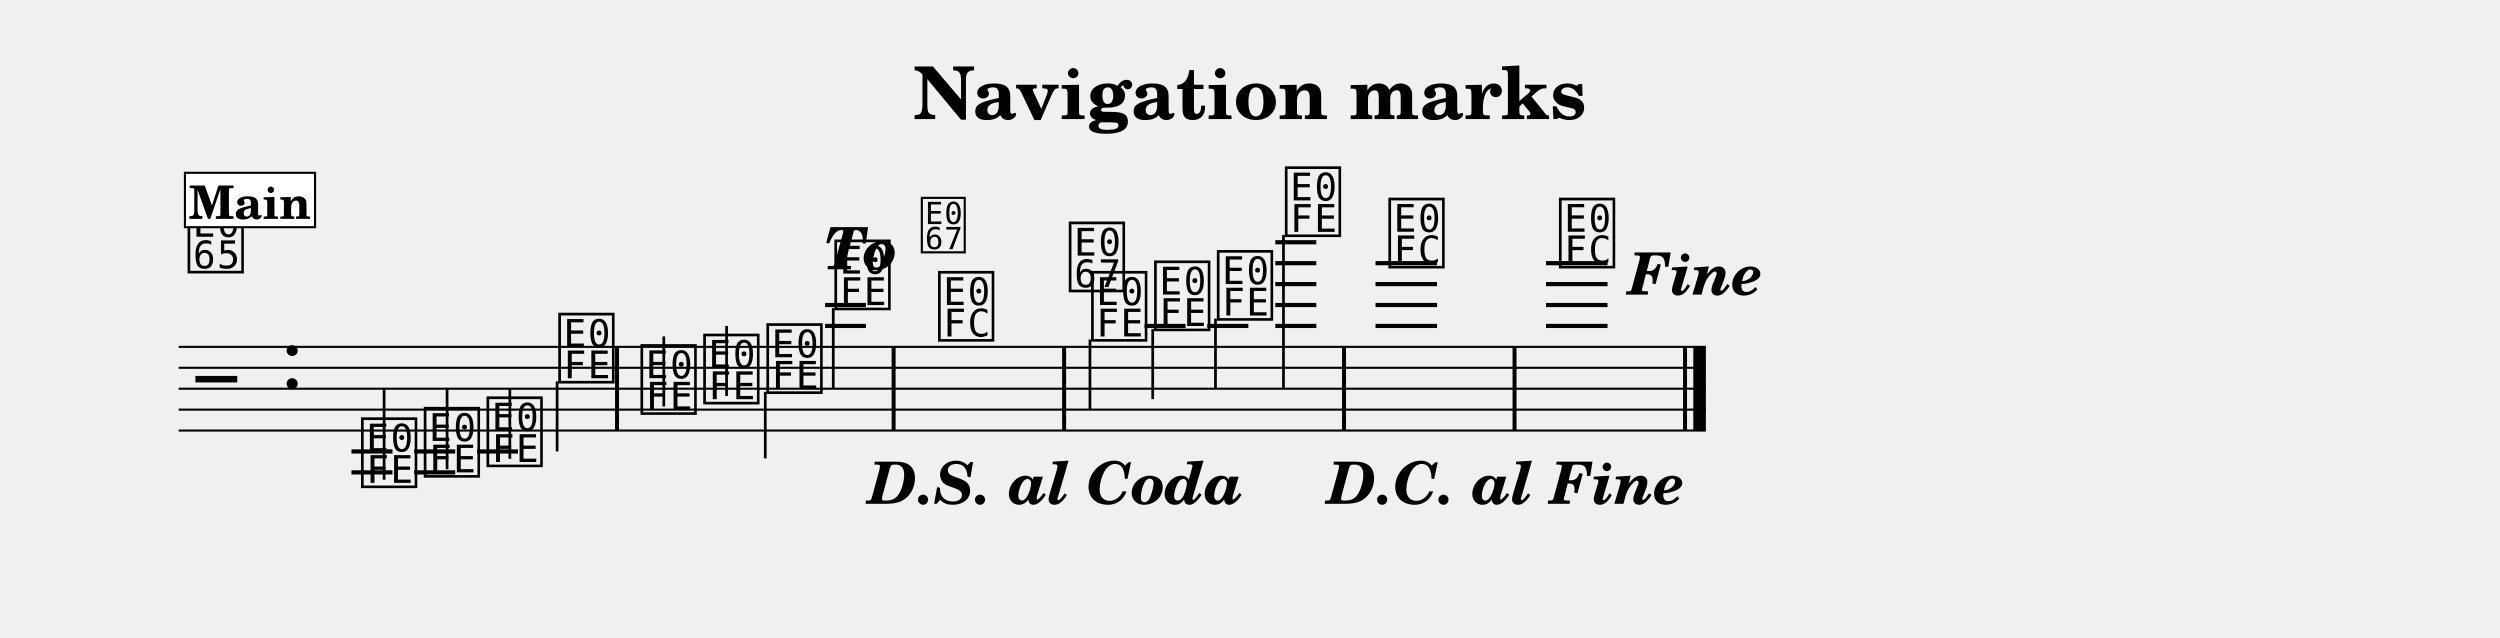
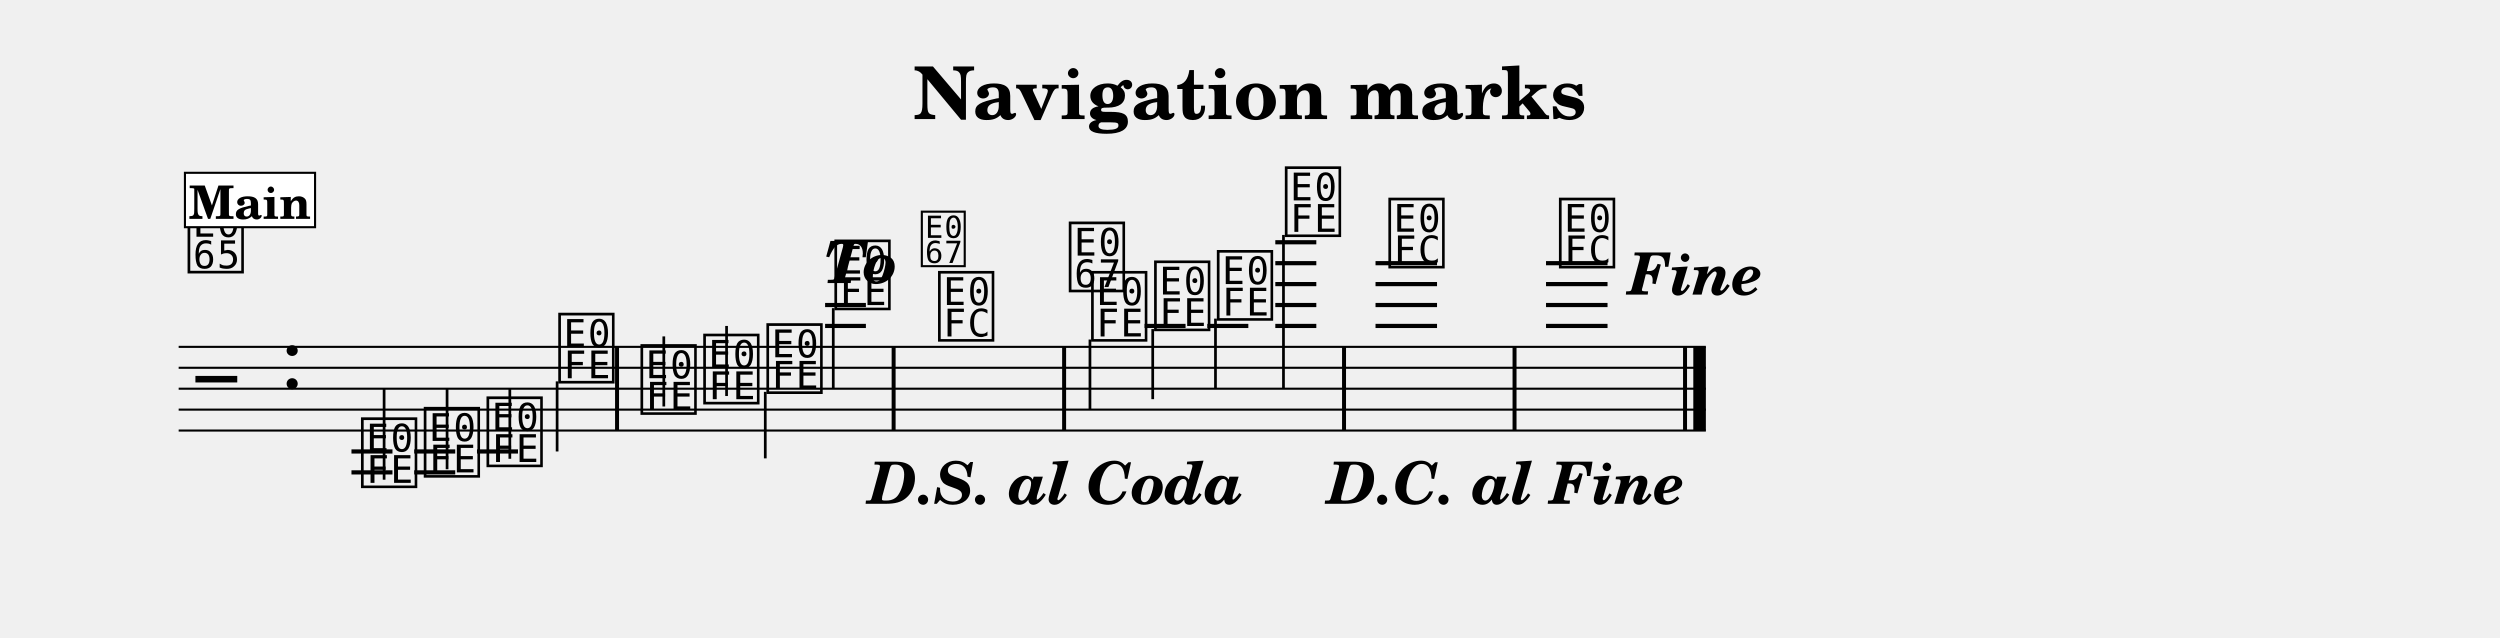
<svg xmlns="http://www.w3.org/2000/svg" width="1195.0" height="304.7" viewBox="0 0 119.50 30.47" font-family="TeX Gyre Schola, serif">
  <style>
  @font-face { font-family: 'Emmentaler'; src: local('Emmentaler'); }
  .music { font-family: 'Emmentaler', serif; }
</style>
  <text x="59.75" y="5.69" font-size="3.49" font-weight="bold" text-anchor="middle" data-pos="393">Navigation marks</text>
  <g transform="translate(8.54,0.00) scale(1,1)">
    <line x1="0.00" y1="16.58" x2="73.00" y2="16.58" stroke="#000000" stroke-width="0.100" />
    <line x1="0.00" y1="17.58" x2="73.00" y2="17.58" stroke="#000000" stroke-width="0.100" />
    <line x1="0.00" y1="18.58" x2="73.00" y2="18.58" stroke="#000000" stroke-width="0.100" />
    <line x1="0.00" y1="19.58" x2="73.00" y2="19.58" stroke="#000000" stroke-width="0.100" />
    <line x1="0.00" y1="20.58" x2="73.00" y2="20.58" stroke="#000000" stroke-width="0.100" />
    <text class="music" x="0.80" y="19.58" font-size="4.00" data-pos="432"></text>
    <text class="music" x="4.88" y="18.58" font-size="4.00" data-pos="412"></text>
    <line x1="8.26" y1="21.58" x2="10.22" y2="21.58" stroke="#000000" stroke-width="0.200" />
    <line x1="8.26" y1="22.58" x2="10.22" y2="22.58" stroke="#000000" stroke-width="0.200" />
    <line x1="11.26" y1="21.58" x2="13.22" y2="21.58" stroke="#000000" stroke-width="0.200" />
    <line x1="11.26" y1="22.58" x2="13.22" y2="22.58" stroke="#000000" stroke-width="0.200" />
    <line x1="14.26" y1="21.58" x2="16.22" y2="21.58" stroke="#000000" stroke-width="0.200" />
    <line x1="30.90" y1="15.58" x2="32.85" y2="15.58" stroke="#000000" stroke-width="0.200" />
    <line x1="30.90" y1="14.58" x2="32.85" y2="14.58" stroke="#000000" stroke-width="0.200" />
    <line x1="46.17" y1="15.58" x2="48.13" y2="15.58" stroke="#000000" stroke-width="0.200" />
    <line x1="49.17" y1="15.58" x2="51.13" y2="15.58" stroke="#000000" stroke-width="0.200" />
    <line x1="52.42" y1="15.58" x2="54.38" y2="15.58" stroke="#000000" stroke-width="0.200" />
    <line x1="52.42" y1="14.58" x2="54.38" y2="14.58" stroke="#000000" stroke-width="0.200" />
    <line x1="52.42" y1="13.58" x2="54.38" y2="13.58" stroke="#000000" stroke-width="0.200" />
    <line x1="52.42" y1="12.58" x2="54.38" y2="12.58" stroke="#000000" stroke-width="0.200" />
    <line x1="52.42" y1="11.58" x2="54.38" y2="11.58" stroke="#000000" stroke-width="0.200" />
    <line x1="57.21" y1="15.58" x2="60.15" y2="15.58" stroke="#000000" stroke-width="0.200" />
    <line x1="57.21" y1="14.58" x2="60.15" y2="14.58" stroke="#000000" stroke-width="0.200" />
    <line x1="57.21" y1="13.58" x2="60.15" y2="13.58" stroke="#000000" stroke-width="0.200" />
    <line x1="57.21" y1="12.58" x2="60.15" y2="12.58" stroke="#000000" stroke-width="0.200" />
    <line x1="65.36" y1="15.58" x2="68.30" y2="15.58" stroke="#000000" stroke-width="0.200" />
    <line x1="65.36" y1="14.58" x2="68.30" y2="14.58" stroke="#000000" stroke-width="0.200" />
    <line x1="65.36" y1="13.58" x2="68.30" y2="13.58" stroke="#000000" stroke-width="0.200" />
    <line x1="65.36" y1="12.58" x2="68.30" y2="12.58" stroke="#000000" stroke-width="0.200" />
    <text class="music" x="8.59" y="23.08" font-size="4.00" data-pos="479"></text>
    <line x1="9.82" y1="22.93" x2="9.82" y2="18.58" stroke="#000000" stroke-width="0.130" />
    <text class="music" x="11.59" y="22.58" font-size="4.00" data-pos="482"></text>
    <line x1="12.83" y1="22.43" x2="12.83" y2="18.58" stroke="#000000" stroke-width="0.130" />
    <text class="music" x="14.59" y="22.08" font-size="4.00" data-pos="484"></text>
    <line x1="15.83" y1="21.93" x2="15.83" y2="18.58" stroke="#000000" stroke-width="0.130" />
    <text class="music" x="18.02" y="18.08" font-size="4.00" data-pos="486"></text>
    <line x1="18.09" y1="18.23" x2="18.09" y2="21.58" stroke="#000000" stroke-width="0.130" />
    <text class="music" x="21.95" y="19.58" font-size="4.00" data-pos="503"></text>
    <line x1="23.19" y1="19.43" x2="23.19" y2="16.08" stroke="#000000" stroke-width="0.130" />
    <text class="music" x="24.95" y="19.08" font-size="4.00" data-pos="506"></text>
    <line x1="26.19" y1="18.93" x2="26.19" y2="15.58" stroke="#000000" stroke-width="0.130" />
    <text class="music" x="27.97" y="18.58" font-size="4.00" data-pos="508"></text>
    <line x1="28.04" y1="18.73" x2="28.04" y2="21.91" stroke="#000000" stroke-width="0.130" />
    <text class="music" x="31.22" y="14.58" font-size="4.00" data-pos="510"></text>
    <line x1="31.29" y1="14.73" x2="31.29" y2="18.58" stroke="#000000" stroke-width="0.130" />
    <text class="music" x="36.17" y="16.08" font-size="4.00" data-pos="530"></text>
    <text class="music" x="43.49" y="16.08" font-size="4.00" data-pos="544"></text>
    <line x1="43.56" y1="16.23" x2="43.56" y2="19.58" stroke="#000000" stroke-width="0.130" />
    <text class="music" x="46.50" y="15.58" font-size="4.00" data-pos="547"></text>
    <line x1="46.56" y1="15.73" x2="46.56" y2="19.08" stroke="#000000" stroke-width="0.130" />
    <text class="music" x="49.50" y="15.08" font-size="4.00" data-pos="549"></text>
    <line x1="49.56" y1="15.23" x2="49.56" y2="18.58" stroke="#000000" stroke-width="0.130" />
    <text class="music" x="52.75" y="11.08" font-size="4.00" data-pos="551"></text>
    <line x1="52.81" y1="11.23" x2="52.81" y2="18.58" stroke="#000000" stroke-width="0.130" />
    <text class="music" x="57.70" y="12.58" font-size="4.00" data-pos="571"></text>
    <text class="music" x="65.85" y="12.58" font-size="4.00" data-pos="585"></text>
    <rect x="20.86" y="16.58" width="0.19" height="4.00" data-pos="489" />
    <rect x="34.08" y="16.58" width="0.19" height="4.00" data-pos="513" />
    <rect x="42.23" y="16.58" width="0.19" height="4.00" data-pos="533" />
    <rect x="55.61" y="16.58" width="0.19" height="4.00" data-pos="554" />
    <rect x="63.76" y="16.58" width="0.19" height="4.00" data-pos="574" />
    <rect x="71.91" y="16.58" width="0.19" height="4.00" data-pos="588" />
    <rect x="72.40" y="16.58" width="0.60" height="4.00" data-pos="588" />
    <text class="music" x="0.30" y="12.82" font-size="4.00" data-pos="469"></text>
    <rect x="0.30" y="8.26" width="6.22" height="2.60" fill="#FFFFFF" stroke="#000000" stroke-width="0.100" data-pos="447" />
    <text x="3.41" y="10.46" font-size="2.20" font-weight="bold" text-anchor="middle" data-pos="447">Main</text>
-     <text x="30.83" y="12.87" font-size="2.80" font-weight="bold" font-style="italic" data-pos="491">To </text>
-     <text class="music" x="35.37" y="11.91" font-size="3.20" data-pos="491"></text>
+     <text x="30.83" y="13.53" font-size="2.80" font-weight="bold" font-style="italic" data-pos="491">To </text>
+     <text class="music" x="35.37" y="12.57" font-size="3.20" data-pos="491"></text>
    <text x="41.92" y="24.08" font-size="2.80" font-weight="bold" font-style="italic" text-anchor="middle" data-pos="515">D.S. al Coda</text>
    <text class="music" x="42.42" y="13.72" font-size="4.00" data-pos="535"></text>
    <text x="63.45" y="24.08" font-size="2.80" font-weight="bold" font-style="italic" text-anchor="middle" data-pos="556">D.C. al Fine</text>
    <text x="72.50" y="14.08" font-size="2.80" font-weight="bold" font-style="italic" text-anchor="middle" data-pos="576">Fine</text>
  </g>
</svg>
